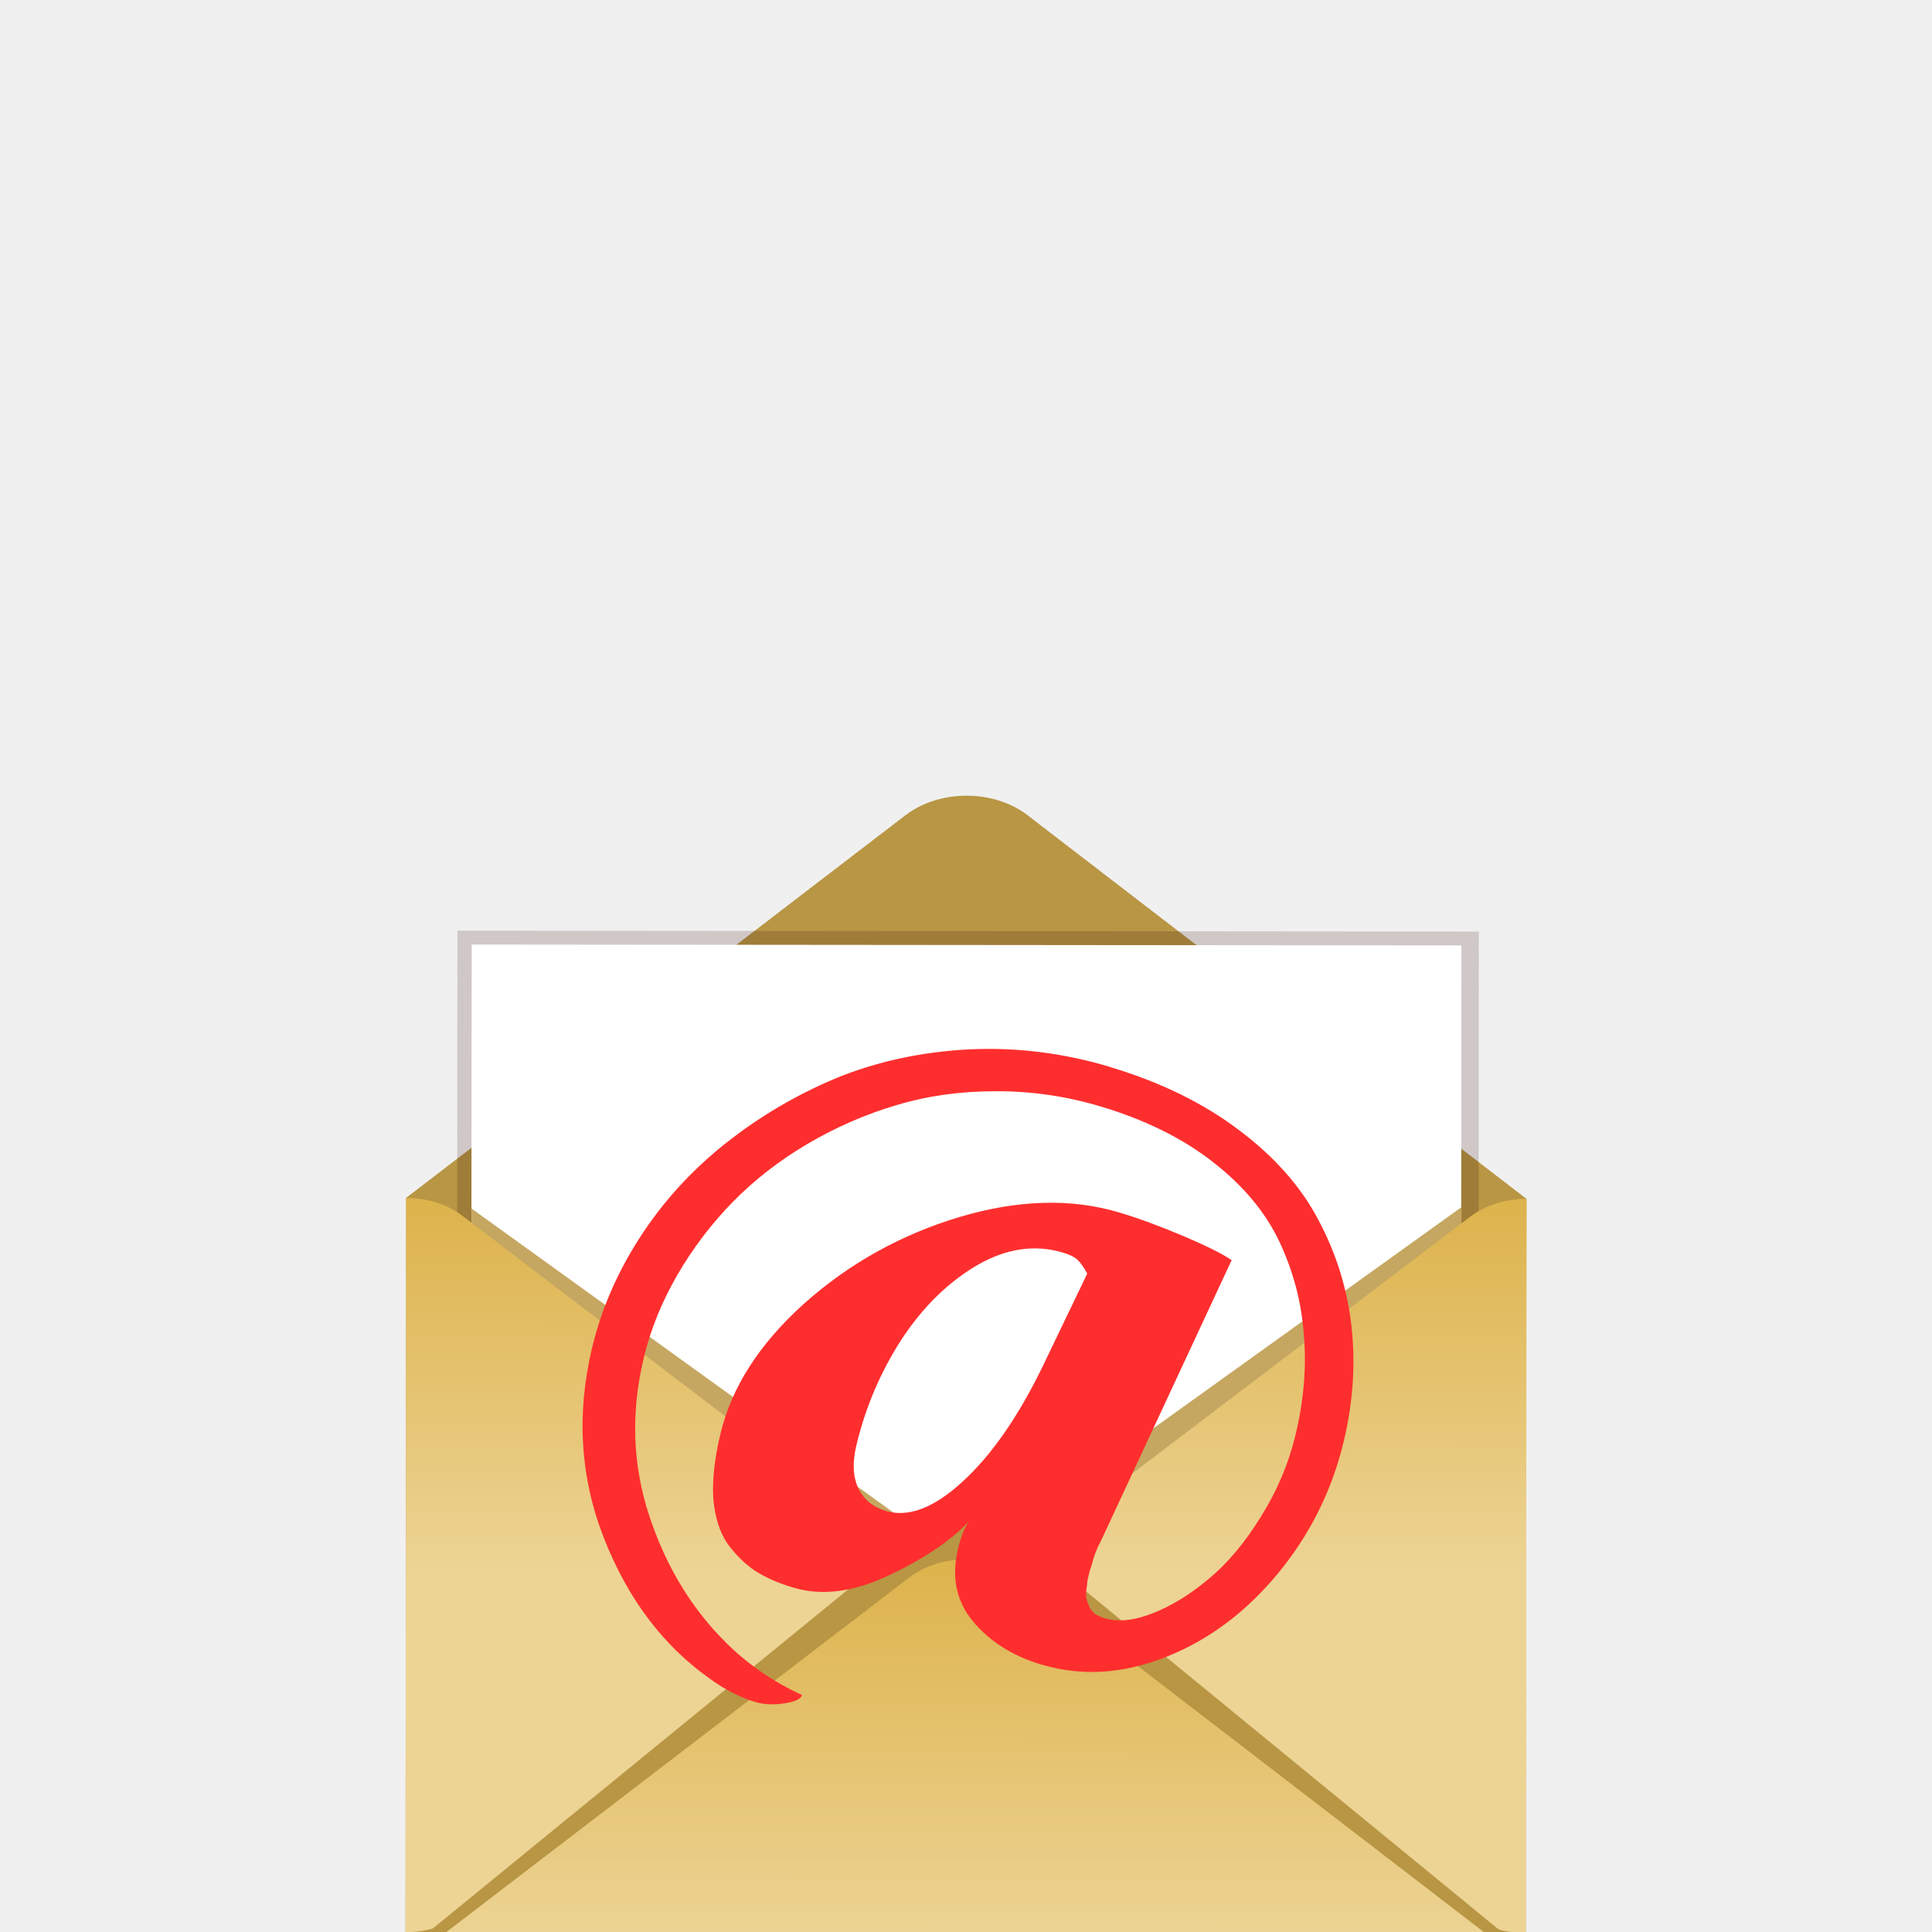
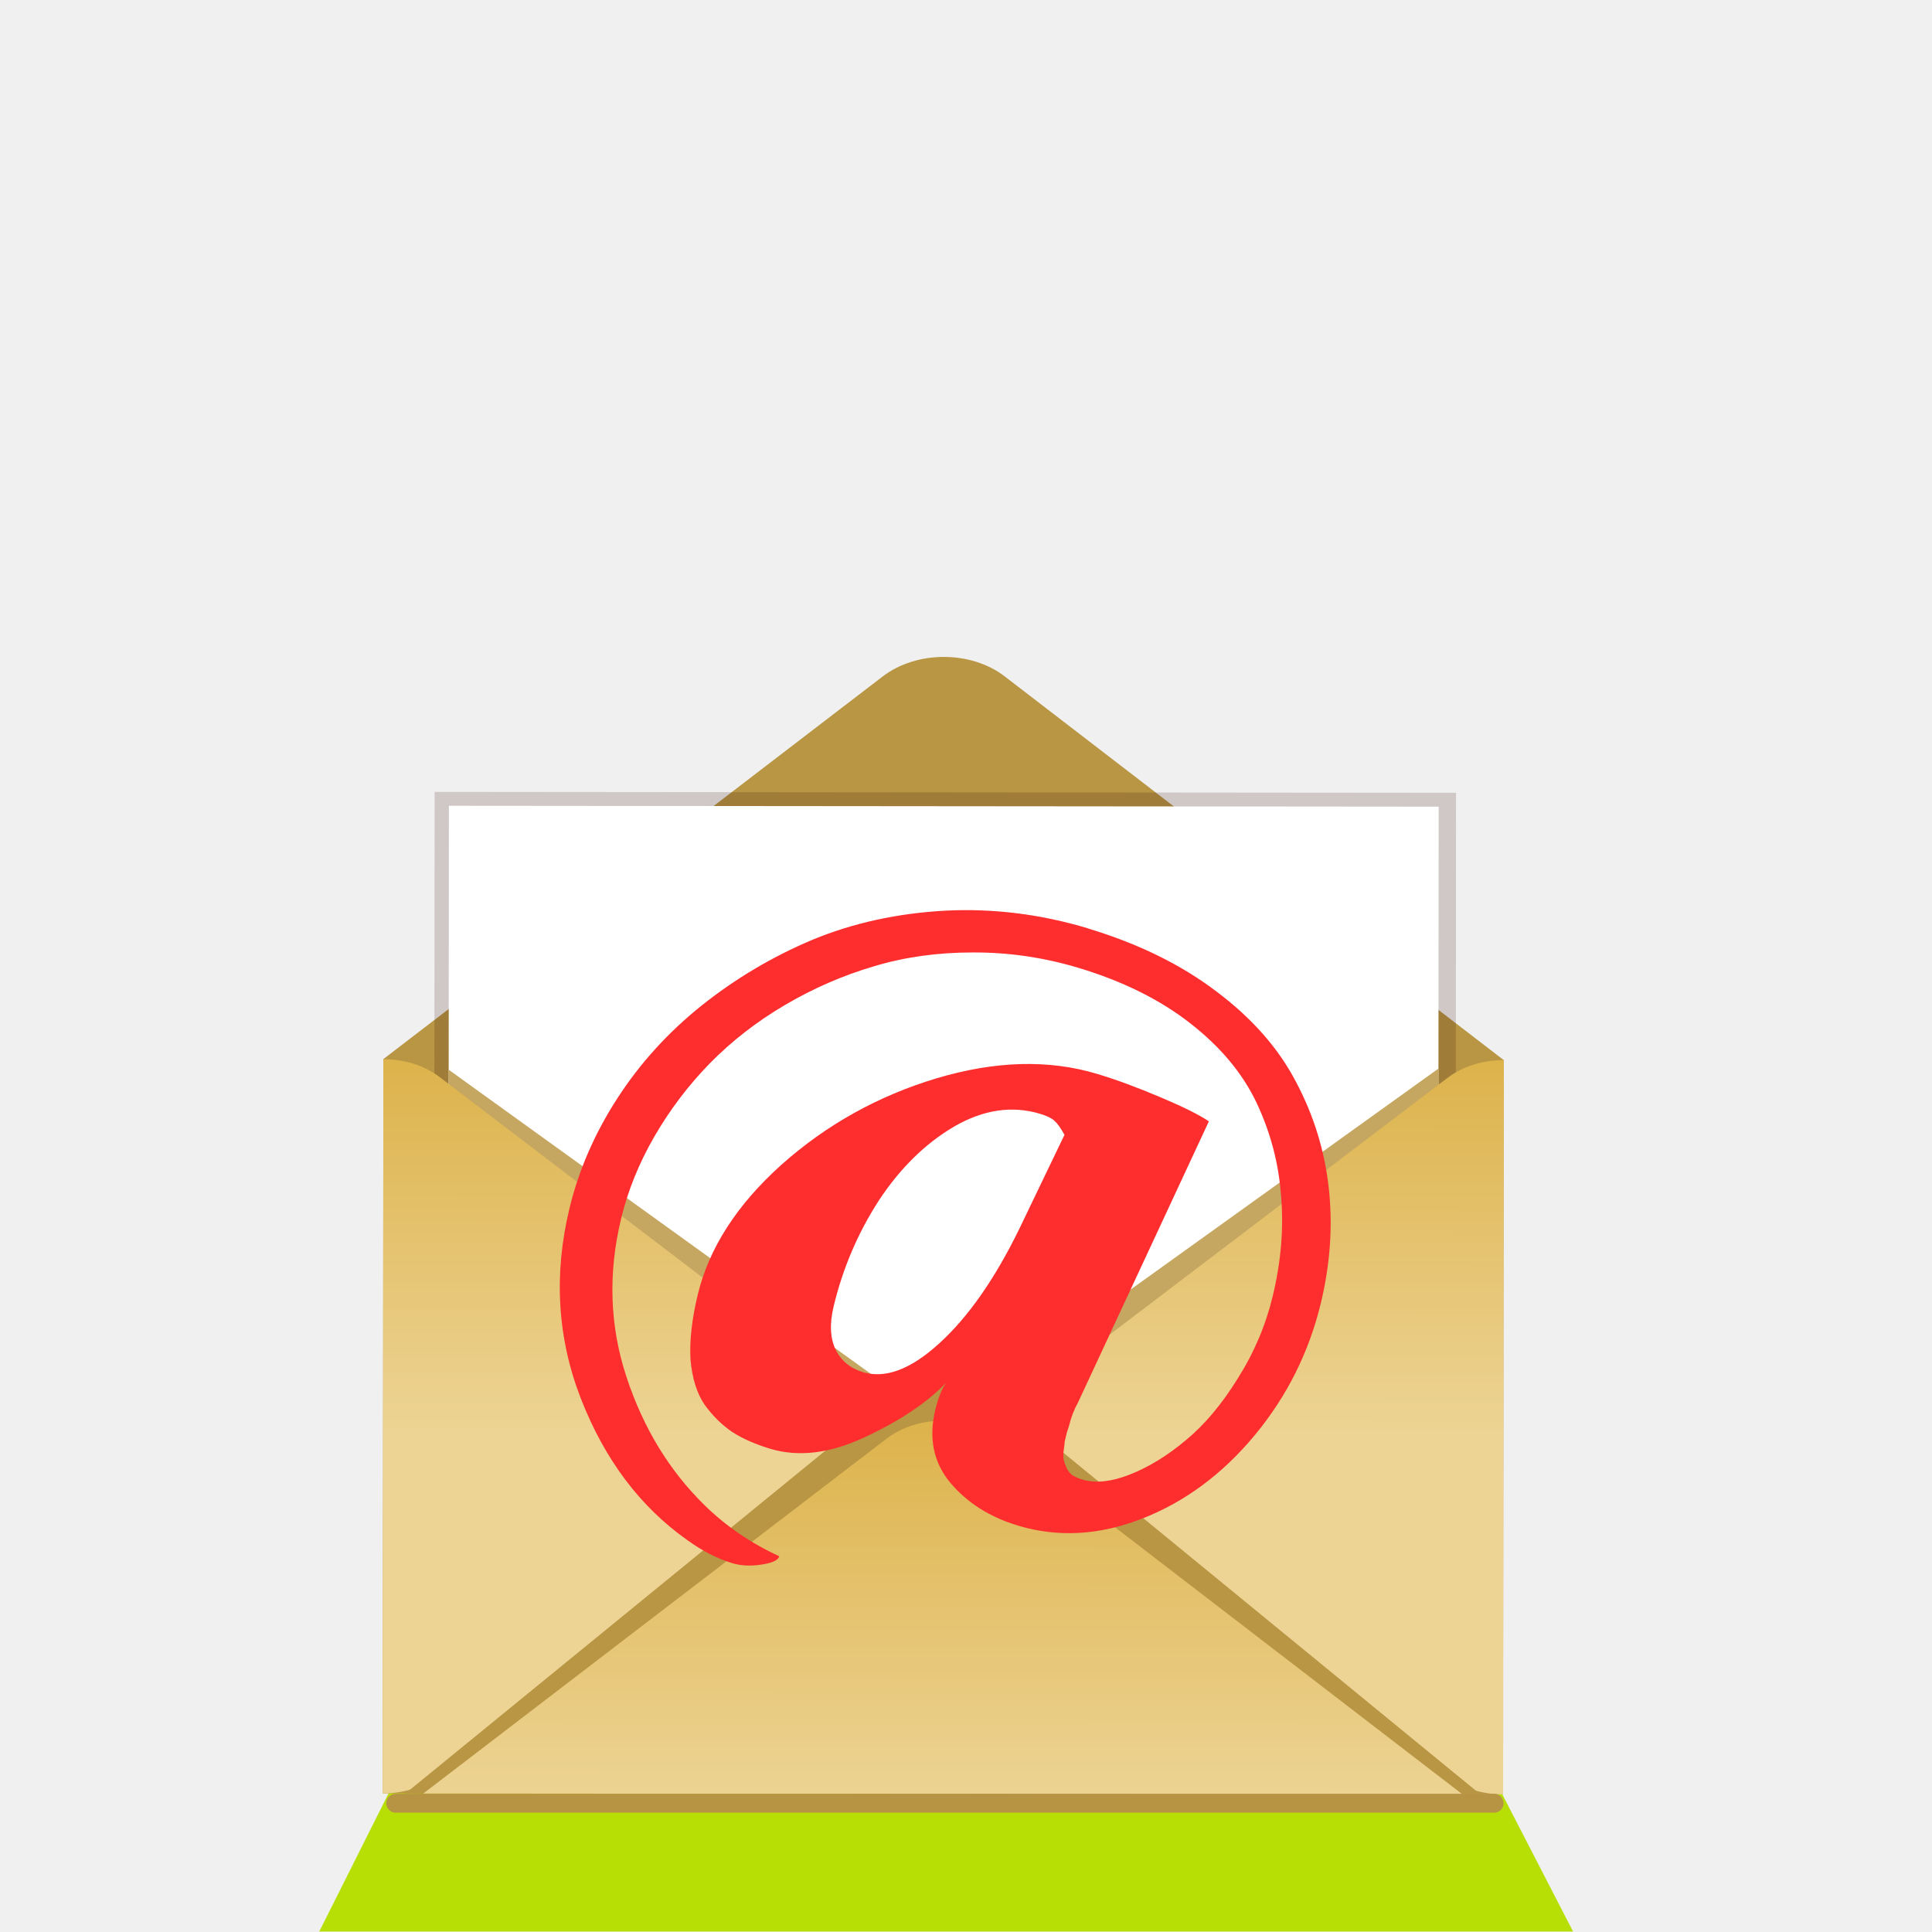
<svg xmlns="http://www.w3.org/2000/svg" xmlns:xlink="http://www.w3.org/1999/xlink" width="90" height="90" viewBox="0 0 23.812 23.812" version="1.1" id="svg2787">
  <defs id="defs2784">
    <linearGradient xlink:href="#linearGradient29522" id="linearGradient31309" gradientUnits="userSpaceOnUse" gradientTransform="matrix(0.7932409,-0.6089079,0.7932409,0.6089079,4.892518,-8.867114)" x1="14.228" y1="-29.19" x2="3.659" y2="-18.62" />
    <linearGradient id="linearGradient29522">
      <stop style="stop-color:#d4a125;stop-opacity:1;" offset="0" id="stop29518" />
      <stop style="stop-color:#edd495;stop-opacity:1;" offset="1" id="stop29520" />
    </linearGradient>
    <linearGradient xlink:href="#linearGradient29522" id="linearGradient31385" gradientUnits="userSpaceOnUse" gradientTransform="matrix(-0.7932409,-0.6089079,-0.7932409,0.6089079,5.107999,-8.867114)" x1="14.228" y1="-29.19" x2="3.659" y2="-18.62" />
    <linearGradient xlink:href="#linearGradient29522" id="linearGradient29605" gradientUnits="userSpaceOnUse" gradientTransform="matrix(0.8001375,-0.6190755,0.8001375,0.6190755,17.50946,-0.3688092)" x1="14.228" y1="-29.19" x2="3.659" y2="-18.62" />
    <linearGradient xlink:href="#linearGradient29522" id="linearGradient43496" gradientUnits="userSpaceOnUse" gradientTransform="matrix(0.7932409,-0.6089079,0.7932409,0.6089079,4.892518,-8.867114)" x1="14.228" y1="-29.19" x2="3.659" y2="-18.62" />
    <linearGradient xlink:href="#linearGradient29522" id="linearGradient43498" gradientUnits="userSpaceOnUse" gradientTransform="matrix(-0.7932409,-0.6089079,-0.7932409,0.6089079,5.107999,-8.867114)" x1="14.228" y1="-29.19" x2="3.659" y2="-18.62" />
    <linearGradient xlink:href="#linearGradient29522" id="linearGradient43500" gradientUnits="userSpaceOnUse" gradientTransform="matrix(0.8001375,-0.6190755,0.8001375,0.6190755,17.50946,-0.3688092)" x1="14.228" y1="-29.19" x2="3.659" y2="-18.62" />
  </defs>
  <g id="layer1">
    <g id="g117847" transform="translate(-85.68201,-18.42902)">
      <path id="rect29651" style="fill:#b89644;fill-opacity:1;fill-rule:evenodd;stroke-width:0.253" d="m -35.605,27.319 c -0.493,-1e-6 -0.985,0.145 -1.362,0.435 l -11.147,8.557 h 0.002 V 52.708 h 25.015 V 36.311 h 0.002 L -34.243,27.754 c -0.377,-0.29 -0.87,-0.435 -1.363,-0.435 z" />
      <rect style="mix-blend-mode:multiply;fill:#ddd3d3;fill-opacity:1;fill-rule:evenodd;stroke-width:0.259" id="rect31549-1" width="22.808" height="19.408" x="-46.973" y="31.063" />
      <rect style="fill:#ffffff;fill-rule:evenodd;stroke-width:0.265" id="rect31549" width="22.101" height="20.893" x="-46.656" y="31.253" />
      <text xml:space="preserve" style="font-style:normal;font-weight:normal;font-size:15.525px;line-height:1.25;font-family:sans-serif;fill:#000000;fill-opacity:1;stroke:none;stroke-width:0.243" x="-31.271" y="52.283" id="text33454" transform="matrix(0.9981024,0.2998089,-0.2238531,0.9346605,0,0)">
        <tspan id="tspan33452" style="font-style:normal;font-variant:normal;font-weight:bold;font-stretch:normal;font-size:15.525px;font-family:Amiri;-inkscape-font-specification:'Amiri Bold';fill:#ff2e2e;fill-opacity:1;stroke-width:0.243" x="-31.271" y="52.283">@</tspan>
      </text>
      <path id="path31562" style="mix-blend-mode:normal;fill:#c5a761;fill-opacity:1;stroke:#000000;stroke-width:0;stroke-linecap:butt;stroke-linejoin:miter;stroke-dasharray:none;stroke-opacity:1" d="m -24.548,36.496 -11.088,7.975 -11.019,-7.925 v 2.948 l 9.954,8.797 h 1.995 l -0.003,-0.05 h 0.208 l 9.953,-8.798 z" />
      <g id="g31560" transform="matrix(1,0,0,0.991651,-40.60526,66.98862)">
        <g id="g31553">
          <path id="rect29033-76-4" style="fill:url(#linearGradient31309);fill-opacity:1;fill-rule:evenodd;stroke-width:0.295" d="m -7.509,-30.936 v 16.535 c 0.453,10e-7 0.906,-0.133 1.253,-0.399 l 10.25,-7.868 -10.25,-7.868 c -0.347,-0.266 -0.8,-0.399 -1.253,-0.399 z" />
          <path id="rect29033-76-4-0" style="fill:url(#linearGradient31385);fill-opacity:1;fill-rule:evenodd;stroke-width:0.295" d="m 17.51,-30.936 v 16.535 c -0.453,10e-7 -0.906,-0.133 -1.253,-0.399 L 6.007,-22.668 16.257,-30.537 c 0.347,-0.266 0.8,-0.399 1.253,-0.399 z" />
        </g>
        <path id="rect29033-76-0" style="fill:#b89644;fill-opacity:1;fill-rule:evenodd;stroke-width:0.319" d="m 5,-23.668 c -0.473,-1e-6 -0.945,0.149 -1.307,0.448 l -10.696,8.82 H 17.003 L 6.307,-23.221 C 5.945,-23.519 5.473,-23.668 5,-23.668 Z" />
        <path id="rect29033-76" style="fill:url(#linearGradient29605);fill-opacity:1;fill-rule:evenodd;stroke-width:0.299" d="m 5,-22.806 c -0.457,-1e-6 -0.913,0.135 -1.264,0.406 l -10.339,8 H 16.603 L 6.264,-22.4 c -0.35,-0.271 -0.807,-0.406 -1.264,-0.406 z" />
      </g>
    </g>
-     <g id="g12354" transform="translate(2.853123)">
+     <path style="fill:#dffa7f;fill-opacity:1;stroke:#b7df06;stroke-width:1.929;stroke-linecap:round;stroke-linejoin:round;stroke-miterlimit:8;stroke-dasharray:none;stroke-opacity:1;paint-order:fill markers stroke;stop-color:#000000" d="M -14.669,23.222 H -28.589" id="path44300-2" />
+     <path style="color:#000000;fill:#b7df06;stroke-width:1.065;stroke-linejoin:round;stroke-miterlimit:8;-inkscape-stroke:none;paint-order:fill markers stroke" d="m 4.857,21.968 -0.922,1.838 H 19.388 l -0.948,-1.838 z" id="path57543" />
+     <g id="g12354" transform="translate(2.57249,-1.71039)">
      <path id="rect29651-2" style="fill:#b89644;fill-opacity:1;fill-rule:evenodd;stroke-width:0.208" d="M 9.061,9.807 C 8.789,9.807 8.518,9.887 8.309,10.046 l -6.157,4.718 h 0.001 l -0.008,9.05 13.807,0.012 0.008,-9.05 0.001,1e-6 -6.149,-4.728 C 9.605,9.888 9.333,9.807 9.061,9.807 Z" />
      <rect style="mix-blend-mode:multiply;fill:#ddd3d3;fill-opacity:1;fill-rule:evenodd;stroke-width:0.217" id="rect31549-1-1" width="12.589" height="11.109" x="2.794" y="11.468" transform="matrix(0.9999996,8.934333e-4,-8.307461e-4,0.9999997,0,0)" />
      <rect style="fill:#ffffff;fill-rule:evenodd;stroke-width:0.221" id="rect31549-4" width="12.199" height="11.863" x="2.97" y="11.639" transform="matrix(0.9999996,8.8622662e-4,-8.3750161e-4,0.9999997,0,0)" />
      <path id="path31562-5" style="mix-blend-mode:normal;fill:#c5a761;fill-opacity:1;stroke:#000000;stroke-width:0;stroke-linecap:butt;stroke-linejoin:miter;stroke-dasharray:none;stroke-opacity:1" d="m 15.16,14.878 -6.124,4.396 -6.078,-4.379 -0.001,1.627 5.49,4.86 1.101,9.2e-4 -0.002,-0.028 0.115,9.8e-5 5.498,-4.851 z" />
      <g id="g31560-9" transform="matrix(0.5519462,4.7551267e-4,-4.715426e-4,0.547338,6.282559,31.70014)" style="stroke-width:1.49">
        <g id="g31553-2" style="stroke-width:1.49">
          <path id="rect29033-76-4-3" style="fill:url(#linearGradient43496);fill-opacity:1;fill-rule:evenodd;stroke-width:0.439" d="m -7.509,-30.936 v 16.535 c 0.453,10e-7 0.906,-0.133 1.253,-0.399 l 10.25,-7.868 -10.25,-7.868 c -0.347,-0.266 -0.8,-0.399 -1.253,-0.399 z" />
          <path id="rect29033-76-4-0-6" style="fill:url(#linearGradient43498);fill-opacity:1;fill-rule:evenodd;stroke-width:0.439" d="m 17.51,-30.936 v 16.535 c -0.453,10e-7 -0.906,-0.133 -1.253,-0.399 L 6.007,-22.668 16.257,-30.537 c 0.347,-0.266 0.8,-0.399 1.253,-0.399 z" />
        </g>
        <path id="rect29033-76-0-7" style="fill:#b89644;fill-opacity:1;fill-rule:evenodd;stroke-width:0.475" d="m 5,-23.668 c -0.473,-1e-6 -0.945,0.149 -1.307,0.448 l -10.696,8.82 H 17.003 L 6.307,-23.221 C 5.945,-23.519 5.473,-23.668 5,-23.668 Z" />
        <path id="rect29033-76-47" style="fill:url(#linearGradient43500);fill-opacity:1;fill-rule:evenodd;stroke-width:0.445" d="m 5,-22.806 c -0.457,-1e-6 -0.913,0.135 -1.264,0.406 l -10.339,8 H 16.603 L 6.264,-22.4 c -0.35,-0.271 -0.807,-0.406 -1.264,-0.406 z" />
      </g>
      <g aria-label="@" transform="matrix(1.274256,0.3839567,-0.2868906,1.193323,-7.24316,-1.330588)" id="text33454-1" style="font-size:10.423px;line-height:1.25;stroke-width:0.243">
        <path d="m 15.78,7.061 q 0.728,0 1.293,0.234 0.565,0.229 0.911,0.636 0.351,0.407 0.529,0.931 0.178,0.524 0.178,1.13 0,0.763 -0.31,1.466 -0.31,0.702 -0.835,1.13 -0.524,0.427 -1.104,0.427 -0.412,0 -0.707,-0.219 -0.29,-0.219 -0.29,-0.657 0,-0.188 0.041,-0.295 -0.193,0.372 -0.616,0.763 -0.417,0.387 -0.83,0.387 -0.214,0 -0.377,-0.051 -0.163,-0.056 -0.31,-0.183 -0.142,-0.132 -0.224,-0.392 -0.076,-0.265 -0.076,-0.646 0,-0.723 0.473,-1.496 0.478,-0.774 1.211,-1.282 0.738,-0.509 1.44,-0.509 0.275,0 0.621,0.041 0.346,0.041 0.489,0.092 l -0.57,3.084 q -0.031,0.122 -0.031,0.254 0,0.01 -0.005,0.071 0,0.061 0,0.092 0.005,0.025 0.01,0.087 0.005,0.056 0.02,0.092 0.015,0.031 0.041,0.066 0.025,0.036 0.066,0.056 0.046,0.015 0.102,0.015 0.193,0 0.422,-0.188 0.229,-0.188 0.427,-0.489 0.204,-0.305 0.336,-0.748 0.137,-0.443 0.137,-0.896 0,-0.534 -0.142,-0.987 Q 17.963,8.619 17.678,8.252 17.393,7.886 16.905,7.677 16.421,7.468 15.78,7.468 q -0.504,0 -0.987,0.158 -0.478,0.153 -0.865,0.422 -0.387,0.265 -0.718,0.631 -0.326,0.361 -0.55,0.779 -0.219,0.412 -0.341,0.865 -0.122,0.453 -0.122,0.891 0,0.845 0.392,1.506 0.392,0.662 0.982,1.008 0.356,0.209 0.784,0.275 0,0.061 -0.142,0.132 -0.142,0.071 -0.265,0.071 -0.219,0 -0.458,-0.092 -0.743,-0.275 -1.262,-1.048 -0.519,-0.774 -0.519,-1.802 0,-0.595 0.193,-1.201 0.193,-0.606 0.56,-1.14 0.372,-0.539 0.86,-0.957 0.494,-0.417 1.13,-0.662 0.641,-0.244 1.328,-0.244 z m -0.031,1.924 q -0.407,0 -0.748,0.372 -0.336,0.372 -0.519,0.931 -0.178,0.56 -0.178,1.15 0,0.27 0.112,0.412 0.112,0.137 0.295,0.137 0.326,0 0.626,-0.499 0.305,-0.504 0.473,-1.333 L 16.014,9.117 q -0.071,-0.081 -0.122,-0.107 -0.046,-0.025 -0.142,-0.025 z" style="font-weight:bold;font-family:Amiri;-inkscape-font-specification:'Amiri Bold';fill:#ff2e2e" id="path9406" />
      </g>
    </g>
+     <rect style="fill:#b89644;fill-rule:evenodd;stroke-width:0.265;fill-opacity:1" id="rect61661" width="2.432" height="1.964" x="-5.426" y="16.698" />
+     <path style="fill:#dffa7f;fill-opacity:1;stroke:#b79443;stroke-width:0.233;stroke-linecap:round;stroke-linejoin:round;stroke-miterlimit:8;stroke-dasharray:none;stroke-opacity:1;paint-order:fill markers stroke;stop-color:#000000" d="M 18.415,22.225 H 4.877" id="path44300-0" />
  </g>
</svg>
